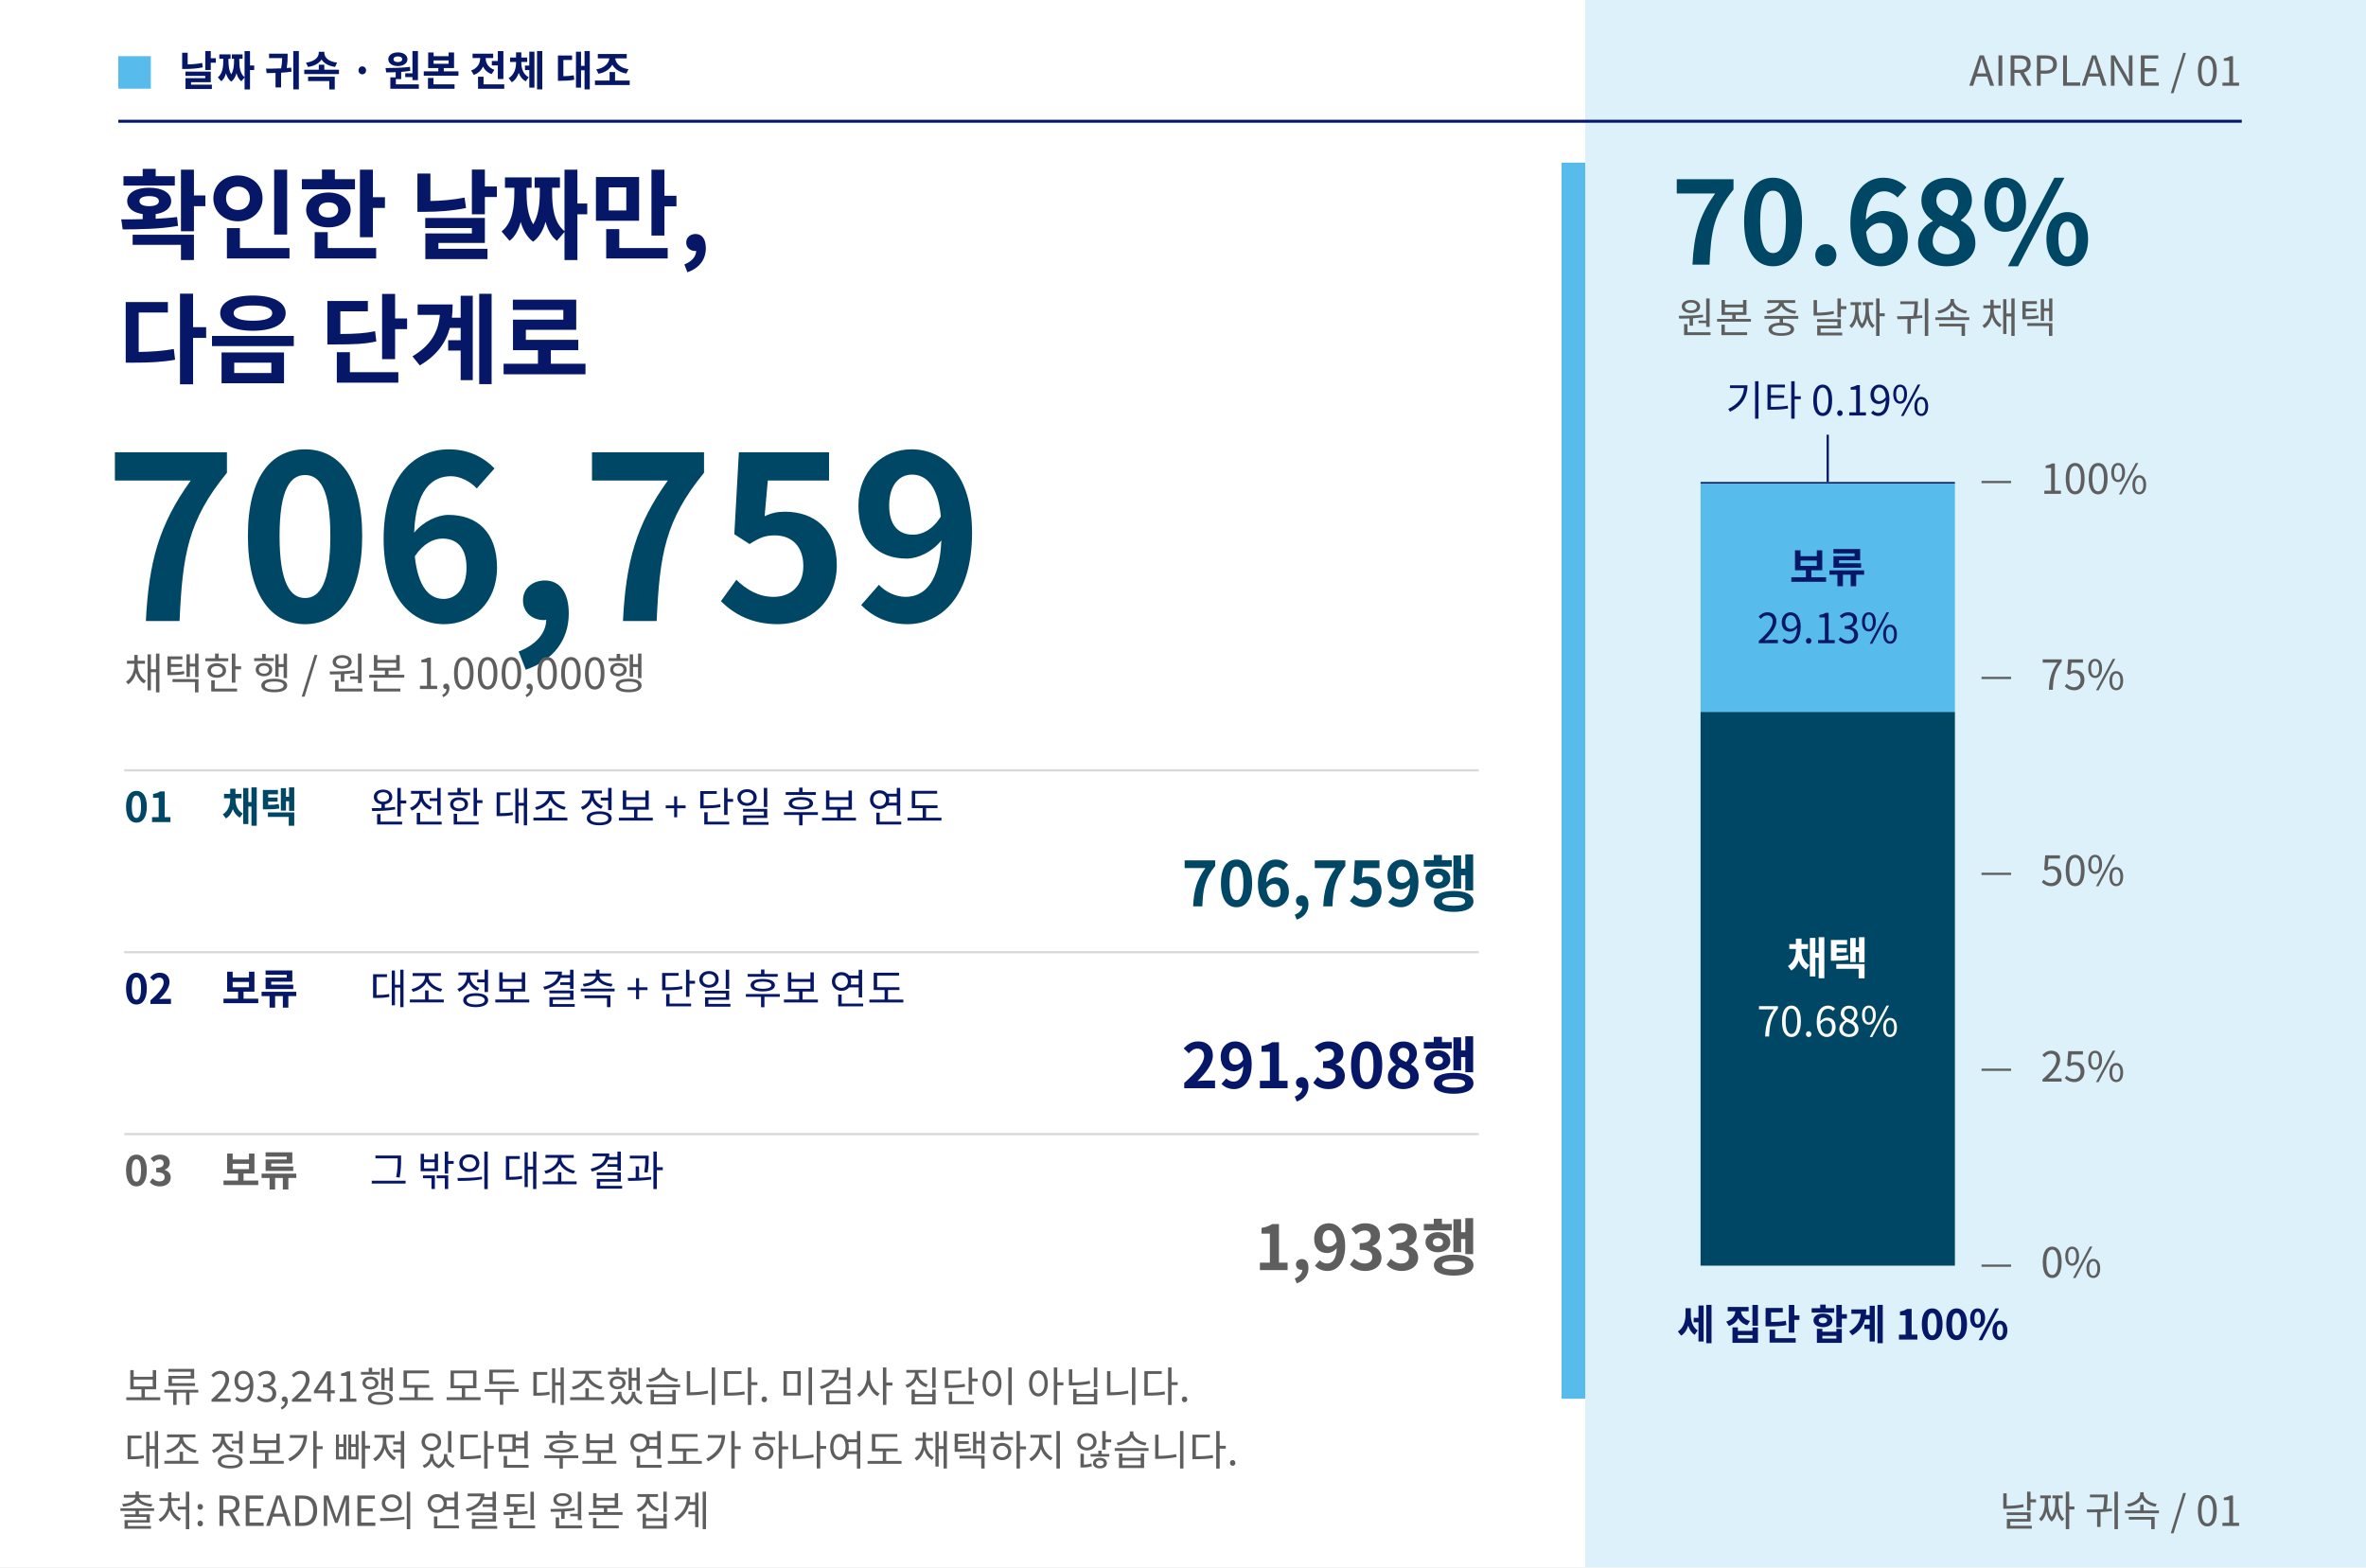
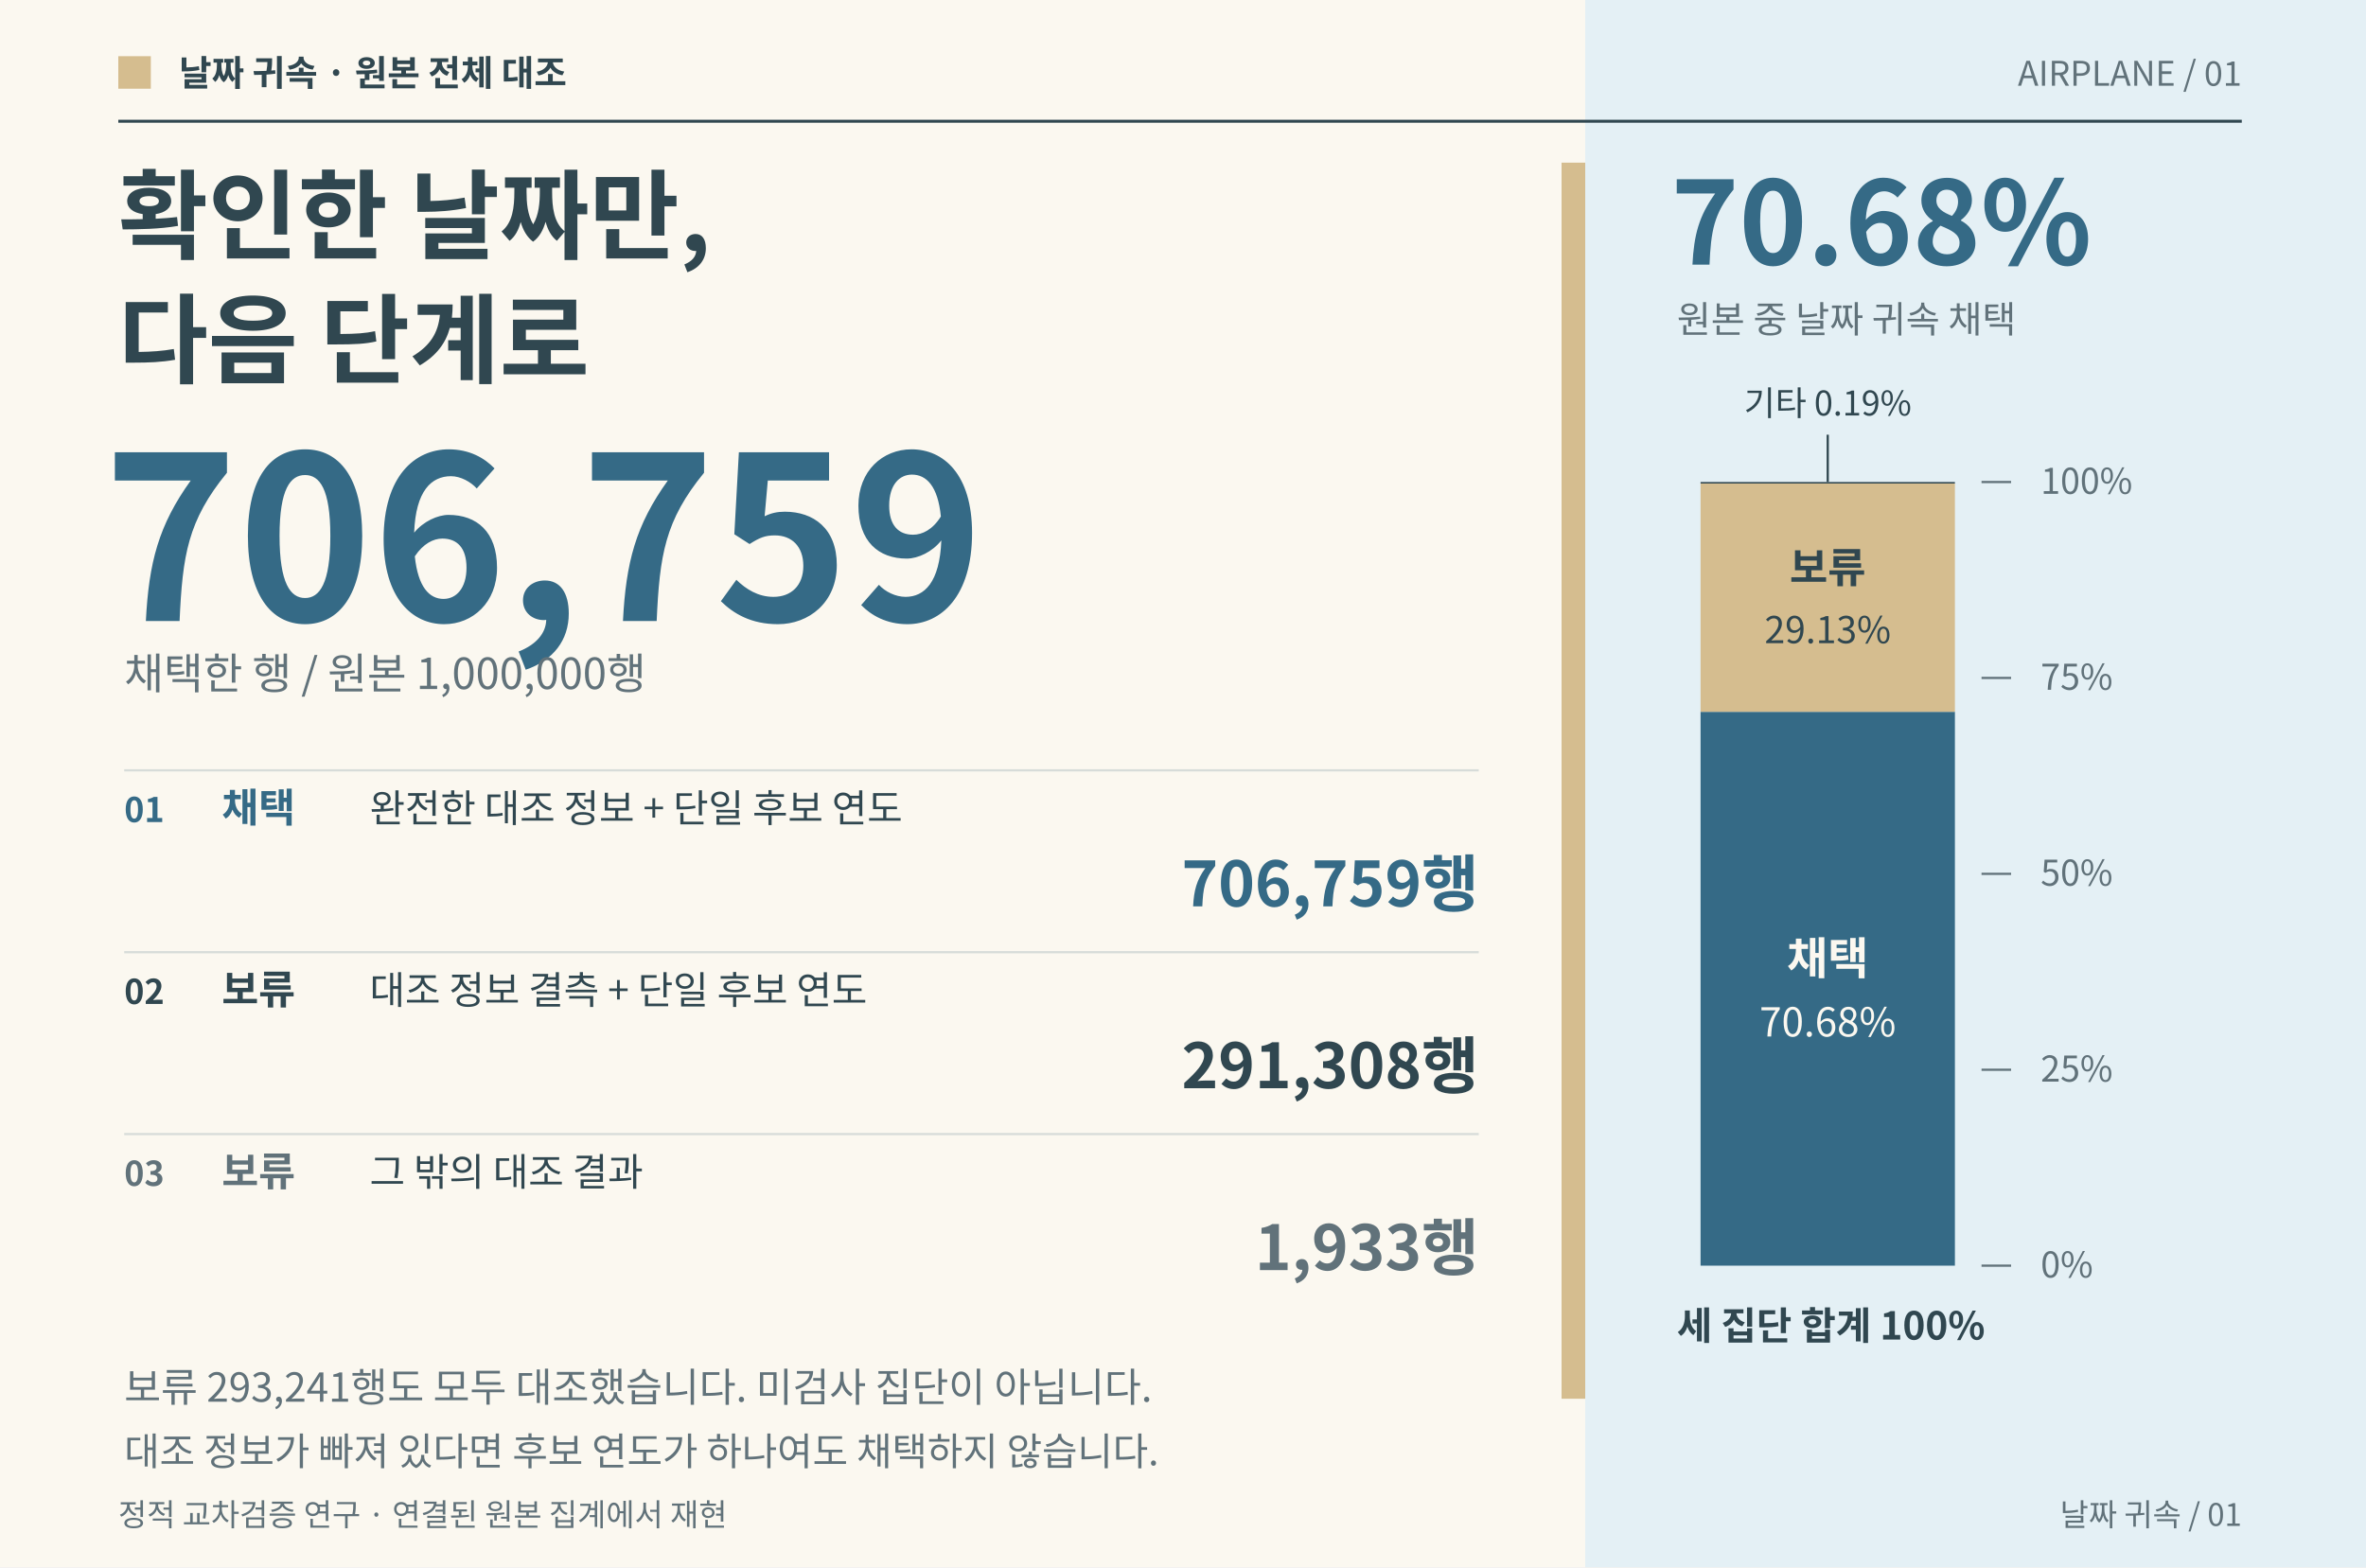
- <svg xmlns="http://www.w3.org/2000/svg" width="1600" height="1060" viewBox="0 0 1600 1060" role="img" aria-labelledby="title desc" data-design="refined-evidence-f" data-chart-type="vertical-population-stack">
+ <svg xmlns="http://www.w3.org/2000/svg" width="1600" height="1060" viewBox="0 0 1600 1060" role="img" aria-labelledby="title desc" data-design="flight-magazine-c" data-chart-type="vertical-population-stack">
  <style>text{font-family:"Noto Sans CJK KR","Malgun Gothic","Apple SD Gothic Neo",sans-serif;font-variant-numeric:tabular-nums}</style>
-   <rect width="1600" height="1060" fill="#FFFFFF" />
-   <rect x="1072.000" y="0.000" width="528.000" height="1060.000" fill="#DDF1FB" />
-   <rect x="1056.000" y="110.000" width="16.000" height="836.000" fill="#57BBEB" />
-   <rect x="80.000" y="38.000" width="22.000" height="22.000" fill="#57BBEB" />
-   <text x="121.000" y="58.000" font-size="28" fill="#051766" font-weight="600" text-anchor="start">날짜 귀속 · 원본 전체 대조</text>
-   <text x="1516.000" y="58.000" font-size="28" fill="#5E5E5E" font-weight="400" text-anchor="end">AIRPLANE  /  01</text>
-   <line x1="80.000" y1="82.000" x2="1516.000" y2="82.000" stroke="#051766" stroke-width="2" />
-   <text x="80.000" y="170.000" font-size="66" fill="#051766" font-weight="700" text-anchor="start" style="font-family:Noto Sans CJK KR, Malgun Gothic, Apple SD Gothic Neo, sans-serif">확인한 날짜만,</text>
-   <text x="80.000" y="254.000" font-size="66" fill="#051766" font-weight="700" text-anchor="start" style="font-family:Noto Sans CJK KR, Malgun Gothic, Apple SD Gothic Neo, sans-serif">다음 단계로</text>
-   <text x="70.000" y="420.000" font-size="154" fill="#004766" font-weight="700" text-anchor="start" style="font-family:Noto Sans CJK KR, Malgun Gothic, Apple SD Gothic Neo, sans-serif">706,759</text>
-   <text x="84.000" y="466.000" font-size="29" fill="#5E5E5E" font-weight="400" text-anchor="start">채택한 행 / 원본 1,000,000행</text>
-   <line x1="84.000" y1="521.000" x2="1000.000" y2="521.000" stroke="#D9D9D9" stroke-width="1.5" />
-   <text x="84.000" y="556.000" font-size="28" fill="#004766" font-weight="700" text-anchor="start">01</text>
-   <text x="150.000" y="556.000" font-size="28" fill="#004766" font-weight="700" text-anchor="start">채택</text>
-   <text x="250.000" y="556.000" font-size="28" fill="#051766" font-weight="400" text-anchor="start">완전한 대조 정보 + 단일 후보 연도</text>
-   <text x="1000.000" y="613.000" font-size="42" fill="#004766" font-weight="600" text-anchor="end">706,759행</text>
-   <line x1="84.000" y1="644.000" x2="1000.000" y2="644.000" stroke="#D9D9D9" stroke-width="1.5" />
-   <text x="84.000" y="679.000" font-size="28" fill="#051766" font-weight="700" text-anchor="start">02</text>
-   <text x="150.000" y="679.000" font-size="28" fill="#051766" font-weight="700" text-anchor="start">보류</text>
-   <text x="250.000" y="679.000" font-size="28" fill="#051766" font-weight="400" text-anchor="start">대조 정보 결측 + 단일 후보 연도</text>
-   <text x="1000.000" y="736.000" font-size="42" fill="#051766" font-weight="600" text-anchor="end">291,308행</text>
-   <line x1="84.000" y1="767.000" x2="1000.000" y2="767.000" stroke="#D9D9D9" stroke-width="1.5" />
-   <text x="84.000" y="802.000" font-size="28" fill="#5E5E5E" font-weight="700" text-anchor="start">03</text>
-   <text x="150.000" y="802.000" font-size="28" fill="#5E5E5E" font-weight="700" text-anchor="start">보류</text>
-   <text x="250.000" y="802.000" font-size="28" fill="#051766" font-weight="400" text-anchor="start">그 밖의 대조 결과</text>
-   <text x="1000.000" y="859.000" font-size="42" fill="#5E5E5E" font-weight="600" text-anchor="end">1,933행</text>
-   <text x="1130.000" y="179.000" font-size="78" fill="#004766" font-weight="700" text-anchor="start" style="font-family:Noto Sans CJK KR, Malgun Gothic, Apple SD Gothic Neo, sans-serif">70.68%</text>
-   <text x="1134.000" y="225.000" font-size="28" fill="#5E5E5E" font-weight="400" text-anchor="start">원본 중 날짜 귀속 채택</text>
-   <rect x="1150.000" y="481.418" width="172.000" height="374.582" fill="#004766" />
-   <rect x="1150.000" y="327.024" width="172.000" height="154.393" fill="#57BBEB" />
-   <rect x="1150.000" y="326.000" width="172.000" height="1.024" fill="#051766" />
-   <line x1="1340.000" y1="856.000" x2="1360.000" y2="856.000" stroke="#5E5E5E" stroke-width="1.5" />
-   <text x="1380.000" y="864.000" font-size="28" fill="#5E5E5E" font-weight="400" text-anchor="start">0%</text>
-   <line x1="1340.000" y1="723.500" x2="1360.000" y2="723.500" stroke="#5E5E5E" stroke-width="1.5" />
-   <text x="1380.000" y="731.500" font-size="28" fill="#5E5E5E" font-weight="400" text-anchor="start">25%</text>
-   <line x1="1340.000" y1="591.000" x2="1360.000" y2="591.000" stroke="#5E5E5E" stroke-width="1.5" />
-   <text x="1380.000" y="599.000" font-size="28" fill="#5E5E5E" font-weight="400" text-anchor="start">50%</text>
-   <line x1="1340.000" y1="458.500" x2="1360.000" y2="458.500" stroke="#5E5E5E" stroke-width="1.5" />
-   <text x="1380.000" y="466.500" font-size="28" fill="#5E5E5E" font-weight="400" text-anchor="start">75%</text>
-   <line x1="1340.000" y1="326.000" x2="1360.000" y2="326.000" stroke="#5E5E5E" stroke-width="1.5" />
-   <text x="1380.000" y="334.000" font-size="28" fill="#5E5E5E" font-weight="400" text-anchor="start">100%</text>
-   <text x="1236.000" y="659.000" font-size="30" fill="#FFFFFF" font-weight="600" text-anchor="middle">채택</text>
-   <text x="1236.000" y="701.000" font-size="28" fill="#FFFFFF" font-weight="500" text-anchor="middle">70.68%</text>
-   <text x="1236.000" y="394.000" font-size="28" fill="#051766" font-weight="600" text-anchor="middle">보류</text>
-   <text x="1236.000" y="435.000" font-size="28" fill="#051766" font-weight="500" text-anchor="middle">29.13%</text>
-   <line x1="1236.000" y1="326.000" x2="1236.000" y2="294.000" stroke="#051766" stroke-width="1.5" />
-   <text x="1236.000" y="281.000" font-size="28" fill="#051766" font-weight="400" text-anchor="middle">기타 0.19%</text>
-   <text x="1134.000" y="906.000" font-size="28" fill="#051766" font-weight="600" text-anchor="start">세 집단 합계 100%</text>
-   <text x="84.000" y="948.000" font-size="28" fill="#5E5E5E" font-weight="400" text-anchor="start">보류 293,241행도 모두 대조했습니다. 미검사 집단이 아닙니다.</text>
-   <text x="84.000" y="991.000" font-size="28" fill="#5E5E5E" font-weight="400" text-anchor="start">대조 정보가 빠져 있다면 후보 연도가 하나여도 채택하지 않습니다.</text>
-   <text x="80.000" y="1032.000" font-size="28" fill="#5E5E5E" font-weight="400" text-anchor="start">출처: README의 연결된 원본 집계</text>
-   <text x="1516.000" y="1032.000" font-size="28" fill="#5E5E5E" font-weight="400" text-anchor="end">날짜 귀속 / 01</text>
+   <rect width="1600" height="1060" fill="#FBF8F0" />
+   <rect x="1072.000" y="0.000" width="528.000" height="1060.000" fill="#E4F0F5" />
+   <rect x="1056.000" y="110.000" width="16.000" height="836.000" fill="#D5BD8F" />
+   <rect x="80.000" y="38.000" width="22.000" height="22.000" fill="#D5BD8F" />
+   <text x="121.000" y="58.000" font-size="24" fill="#304750" font-weight="600" text-anchor="start">날짜 귀속 · 원본 전체 대조</text>
+   <text x="1516.000" y="58.000" font-size="23" fill="#61727A" font-weight="400" text-anchor="end">AIRPLANE  /  01</text>
+   <line x1="80.000" y1="82.000" x2="1516.000" y2="82.000" stroke="#304750" stroke-width="2" />
+   <text x="80.000" y="170.000" font-size="66" fill="#304750" font-weight="700" text-anchor="start" style="font-family:Noto Sans CJK KR, Malgun Gothic, Apple SD Gothic Neo, sans-serif">확인한 날짜만,</text>
+   <text x="80.000" y="254.000" font-size="66" fill="#304750" font-weight="700" text-anchor="start" style="font-family:Noto Sans CJK KR, Malgun Gothic, Apple SD Gothic Neo, sans-serif">다음 단계로</text>
+   <text x="70.000" y="420.000" font-size="154" fill="#356A86" font-weight="700" text-anchor="start" style="font-family:Noto Sans CJK KR, Malgun Gothic, Apple SD Gothic Neo, sans-serif">706,759</text>
+   <text x="84.000" y="466.000" font-size="29" fill="#61727A" font-weight="400" text-anchor="start">채택한 행 / 원본 1,000,000행</text>
+   <line x1="84.000" y1="521.000" x2="1000.000" y2="521.000" stroke="#D7DCD9" stroke-width="1.5" />
+   <text x="84.000" y="556.000" font-size="23" fill="#356A86" font-weight="700" text-anchor="start">01</text>
+   <text x="150.000" y="556.000" font-size="27" fill="#356A86" font-weight="700" text-anchor="start">채택</text>
+   <text x="250.000" y="556.000" font-size="26" fill="#304750" font-weight="400" text-anchor="start">완전한 대조 정보 + 단일 후보 연도</text>
+   <text x="1000.000" y="613.000" font-size="42" fill="#356A86" font-weight="600" text-anchor="end">706,759행</text>
+   <line x1="84.000" y1="644.000" x2="1000.000" y2="644.000" stroke="#D7DCD9" stroke-width="1.5" />
+   <text x="84.000" y="679.000" font-size="23" fill="#304750" font-weight="700" text-anchor="start">02</text>
+   <text x="150.000" y="679.000" font-size="27" fill="#304750" font-weight="700" text-anchor="start">보류</text>
+   <text x="250.000" y="679.000" font-size="26" fill="#304750" font-weight="400" text-anchor="start">대조 정보 결측 + 단일 후보 연도</text>
+   <text x="1000.000" y="736.000" font-size="42" fill="#304750" font-weight="600" text-anchor="end">291,308행</text>
+   <line x1="84.000" y1="767.000" x2="1000.000" y2="767.000" stroke="#D7DCD9" stroke-width="1.5" />
+   <text x="84.000" y="802.000" font-size="23" fill="#61727A" font-weight="700" text-anchor="start">03</text>
+   <text x="150.000" y="802.000" font-size="27" fill="#61727A" font-weight="700" text-anchor="start">보류</text>
+   <text x="250.000" y="802.000" font-size="26" fill="#304750" font-weight="400" text-anchor="start">그 밖의 대조 결과</text>
+   <text x="1000.000" y="859.000" font-size="42" fill="#61727A" font-weight="600" text-anchor="end">1,933행</text>
+   <text x="1130.000" y="179.000" font-size="78" fill="#356A86" font-weight="700" text-anchor="start" style="font-family:Noto Sans CJK KR, Malgun Gothic, Apple SD Gothic Neo, sans-serif">70.68%</text>
+   <text x="1134.000" y="225.000" font-size="25" fill="#61727A" font-weight="400" text-anchor="start">원본 중 날짜 귀속 채택</text>
+   <rect x="1150.000" y="481.418" width="172.000" height="374.582" fill="#356A86" />
+   <rect x="1150.000" y="327.024" width="172.000" height="154.393" fill="#D5BD8F" />
+   <rect x="1150.000" y="326.000" width="172.000" height="1.024" fill="#304750" />
+   <line x1="1340.000" y1="856.000" x2="1360.000" y2="856.000" stroke="#61727A" stroke-width="1.5" />
+   <text x="1380.000" y="864.000" font-size="24" fill="#61727A" font-weight="400" text-anchor="start">0%</text>
+   <line x1="1340.000" y1="723.500" x2="1360.000" y2="723.500" stroke="#61727A" stroke-width="1.5" />
+   <text x="1380.000" y="731.500" font-size="24" fill="#61727A" font-weight="400" text-anchor="start">25%</text>
+   <line x1="1340.000" y1="591.000" x2="1360.000" y2="591.000" stroke="#61727A" stroke-width="1.5" />
+   <text x="1380.000" y="599.000" font-size="24" fill="#61727A" font-weight="400" text-anchor="start">50%</text>
+   <line x1="1340.000" y1="458.500" x2="1360.000" y2="458.500" stroke="#61727A" stroke-width="1.5" />
+   <text x="1380.000" y="466.500" font-size="24" fill="#61727A" font-weight="400" text-anchor="start">75%</text>
+   <line x1="1340.000" y1="326.000" x2="1360.000" y2="326.000" stroke="#61727A" stroke-width="1.5" />
+   <text x="1380.000" y="334.000" font-size="24" fill="#61727A" font-weight="400" text-anchor="start">100%</text>
+   <text x="1236.000" y="659.000" font-size="30" fill="#FBF8F0" font-weight="600" text-anchor="middle">채택</text>
+   <text x="1236.000" y="701.000" font-size="27" fill="#FBF8F0" font-weight="500" text-anchor="middle">70.68%</text>
+   <text x="1236.000" y="394.000" font-size="28" fill="#304750" font-weight="600" text-anchor="middle">보류</text>
+   <text x="1236.000" y="435.000" font-size="25" fill="#304750" font-weight="500" text-anchor="middle">29.13%</text>
+   <line x1="1236.000" y1="326.000" x2="1236.000" y2="294.000" stroke="#304750" stroke-width="1.5" />
+   <text x="1236.000" y="281.000" font-size="23" fill="#304750" font-weight="400" text-anchor="middle">기타 0.19%</text>
+   <text x="1134.000" y="906.000" font-size="26" fill="#304750" font-weight="600" text-anchor="start">세 집단 합계 100%</text>
+   <text x="84.000" y="948.000" font-size="27" fill="#61727A" font-weight="400" text-anchor="start">보류 293,241행도 모두 대조했습니다. 미검사 집단이 아닙니다.</text>
+   <text x="84.000" y="991.000" font-size="26" fill="#61727A" font-weight="400" text-anchor="start">대조 정보가 빠져 있다면 후보 연도가 하나여도 채택하지 않습니다.</text>
+   <text x="80.000" y="1032.000" font-size="21" fill="#61727A" font-weight="400" text-anchor="start">정적 교차검증 연구 · 연결된 원본 집계에서 재현</text>
+   <text x="1516.000" y="1032.000" font-size="21" fill="#61727A" font-weight="400" text-anchor="end">날짜 귀속 / 01</text>
</svg>
